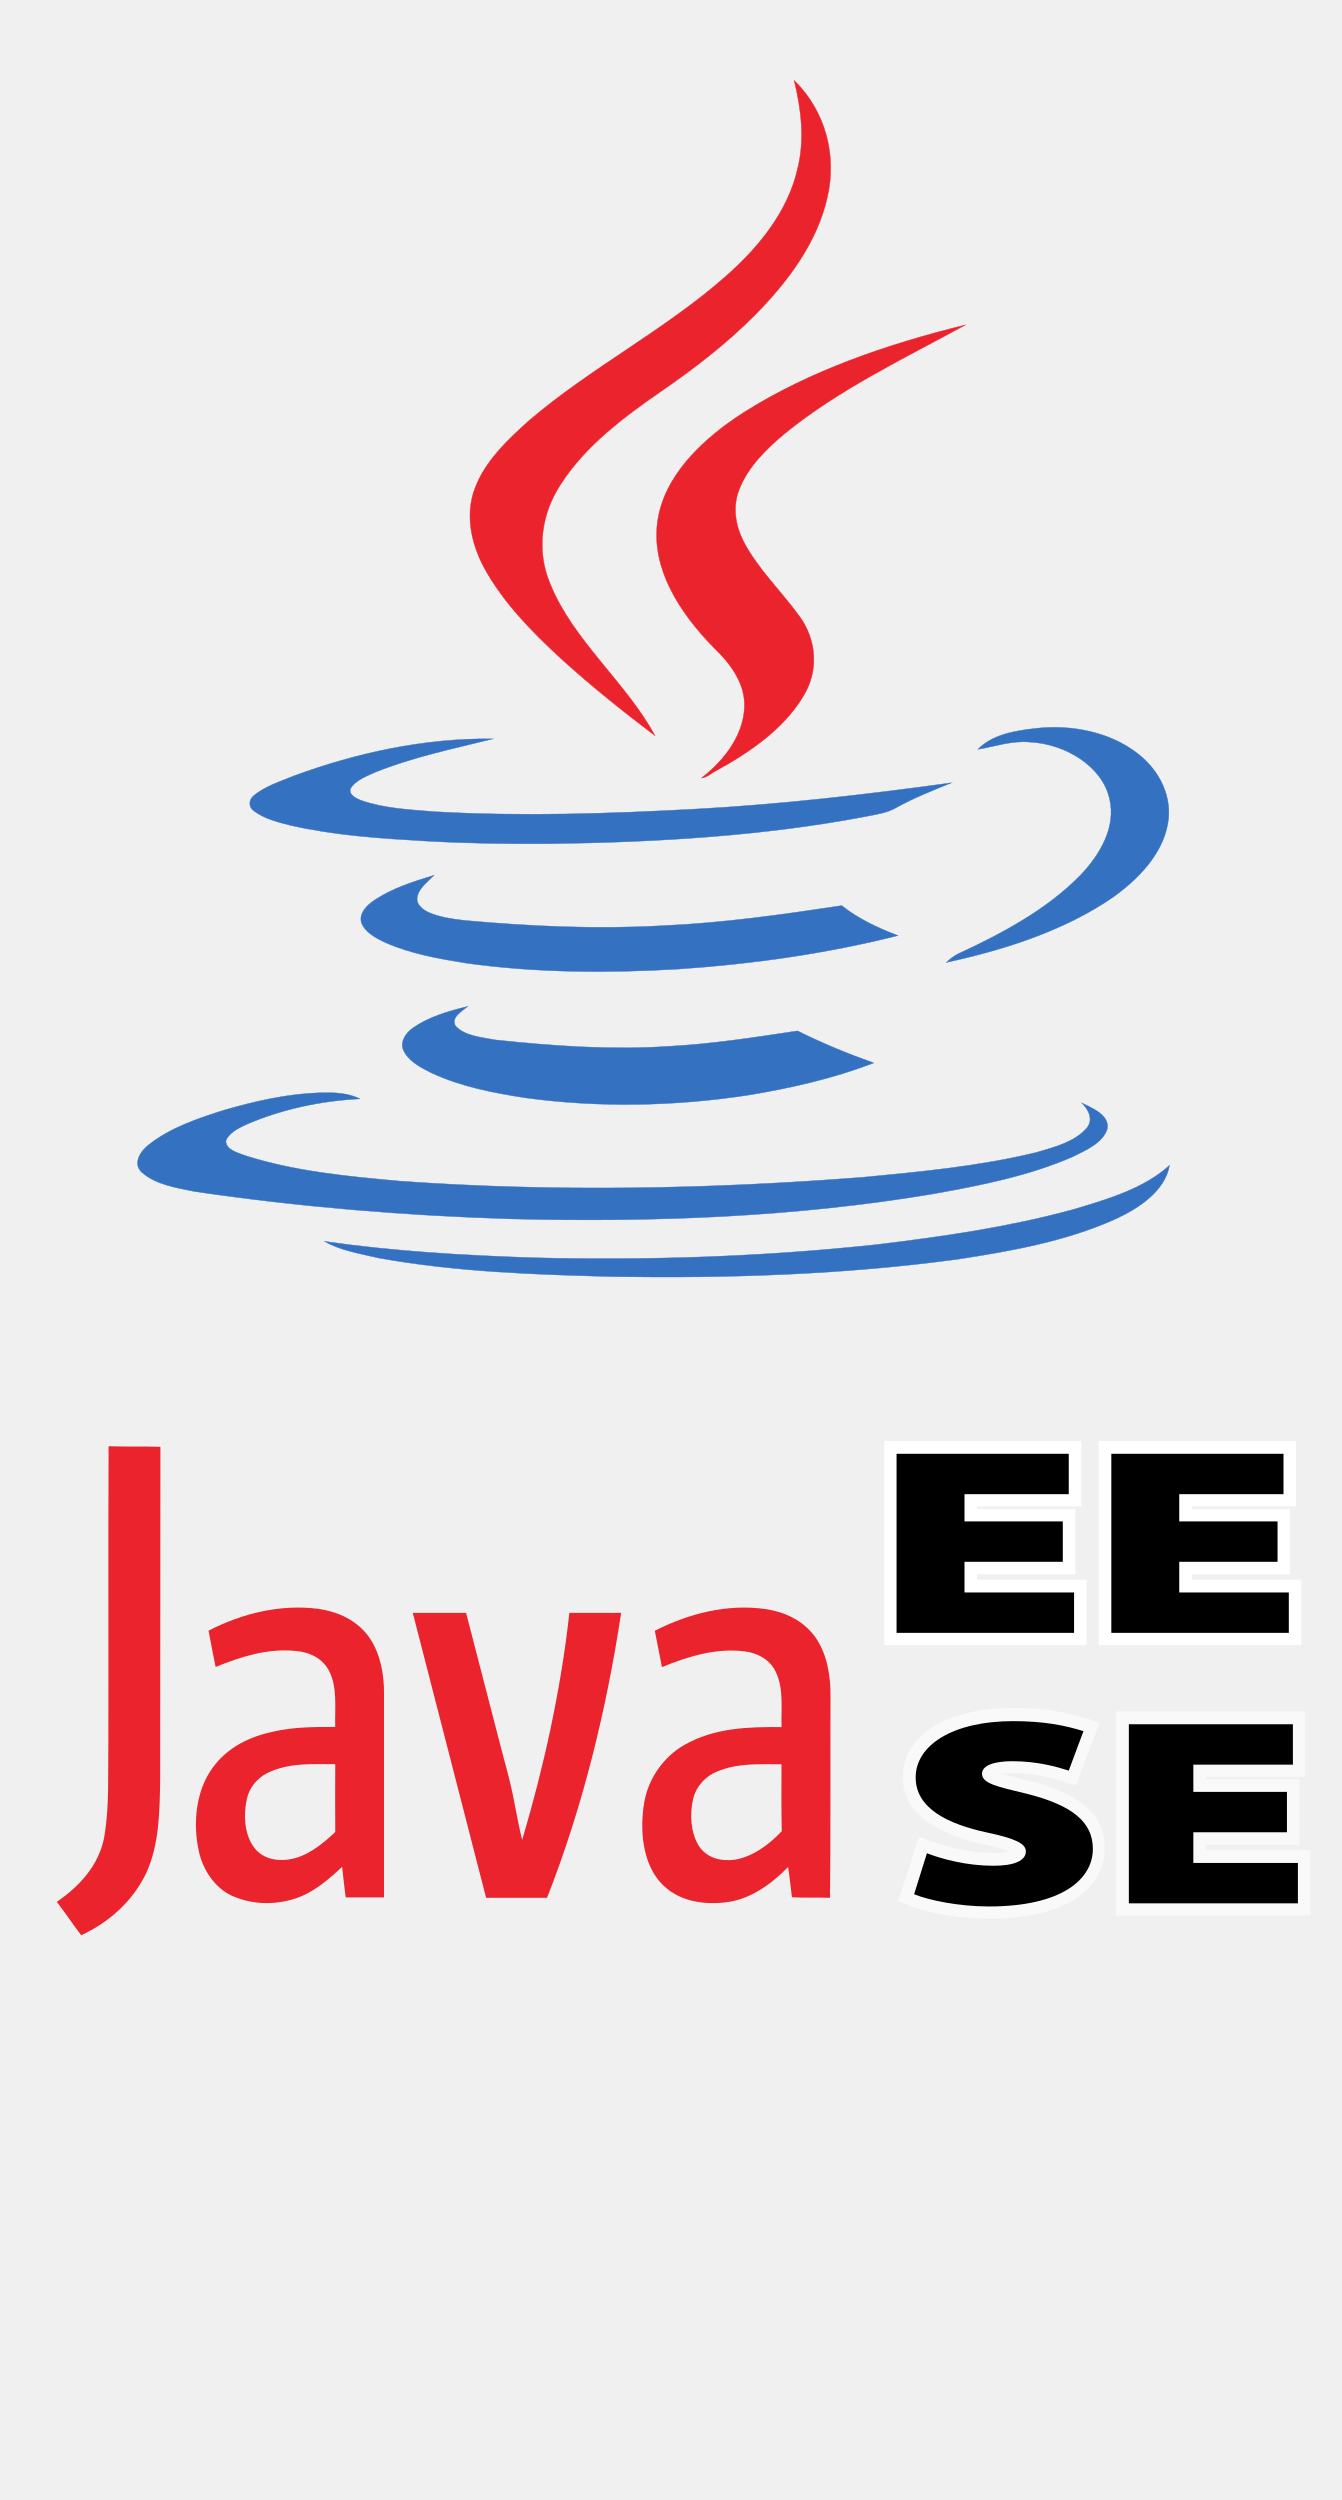
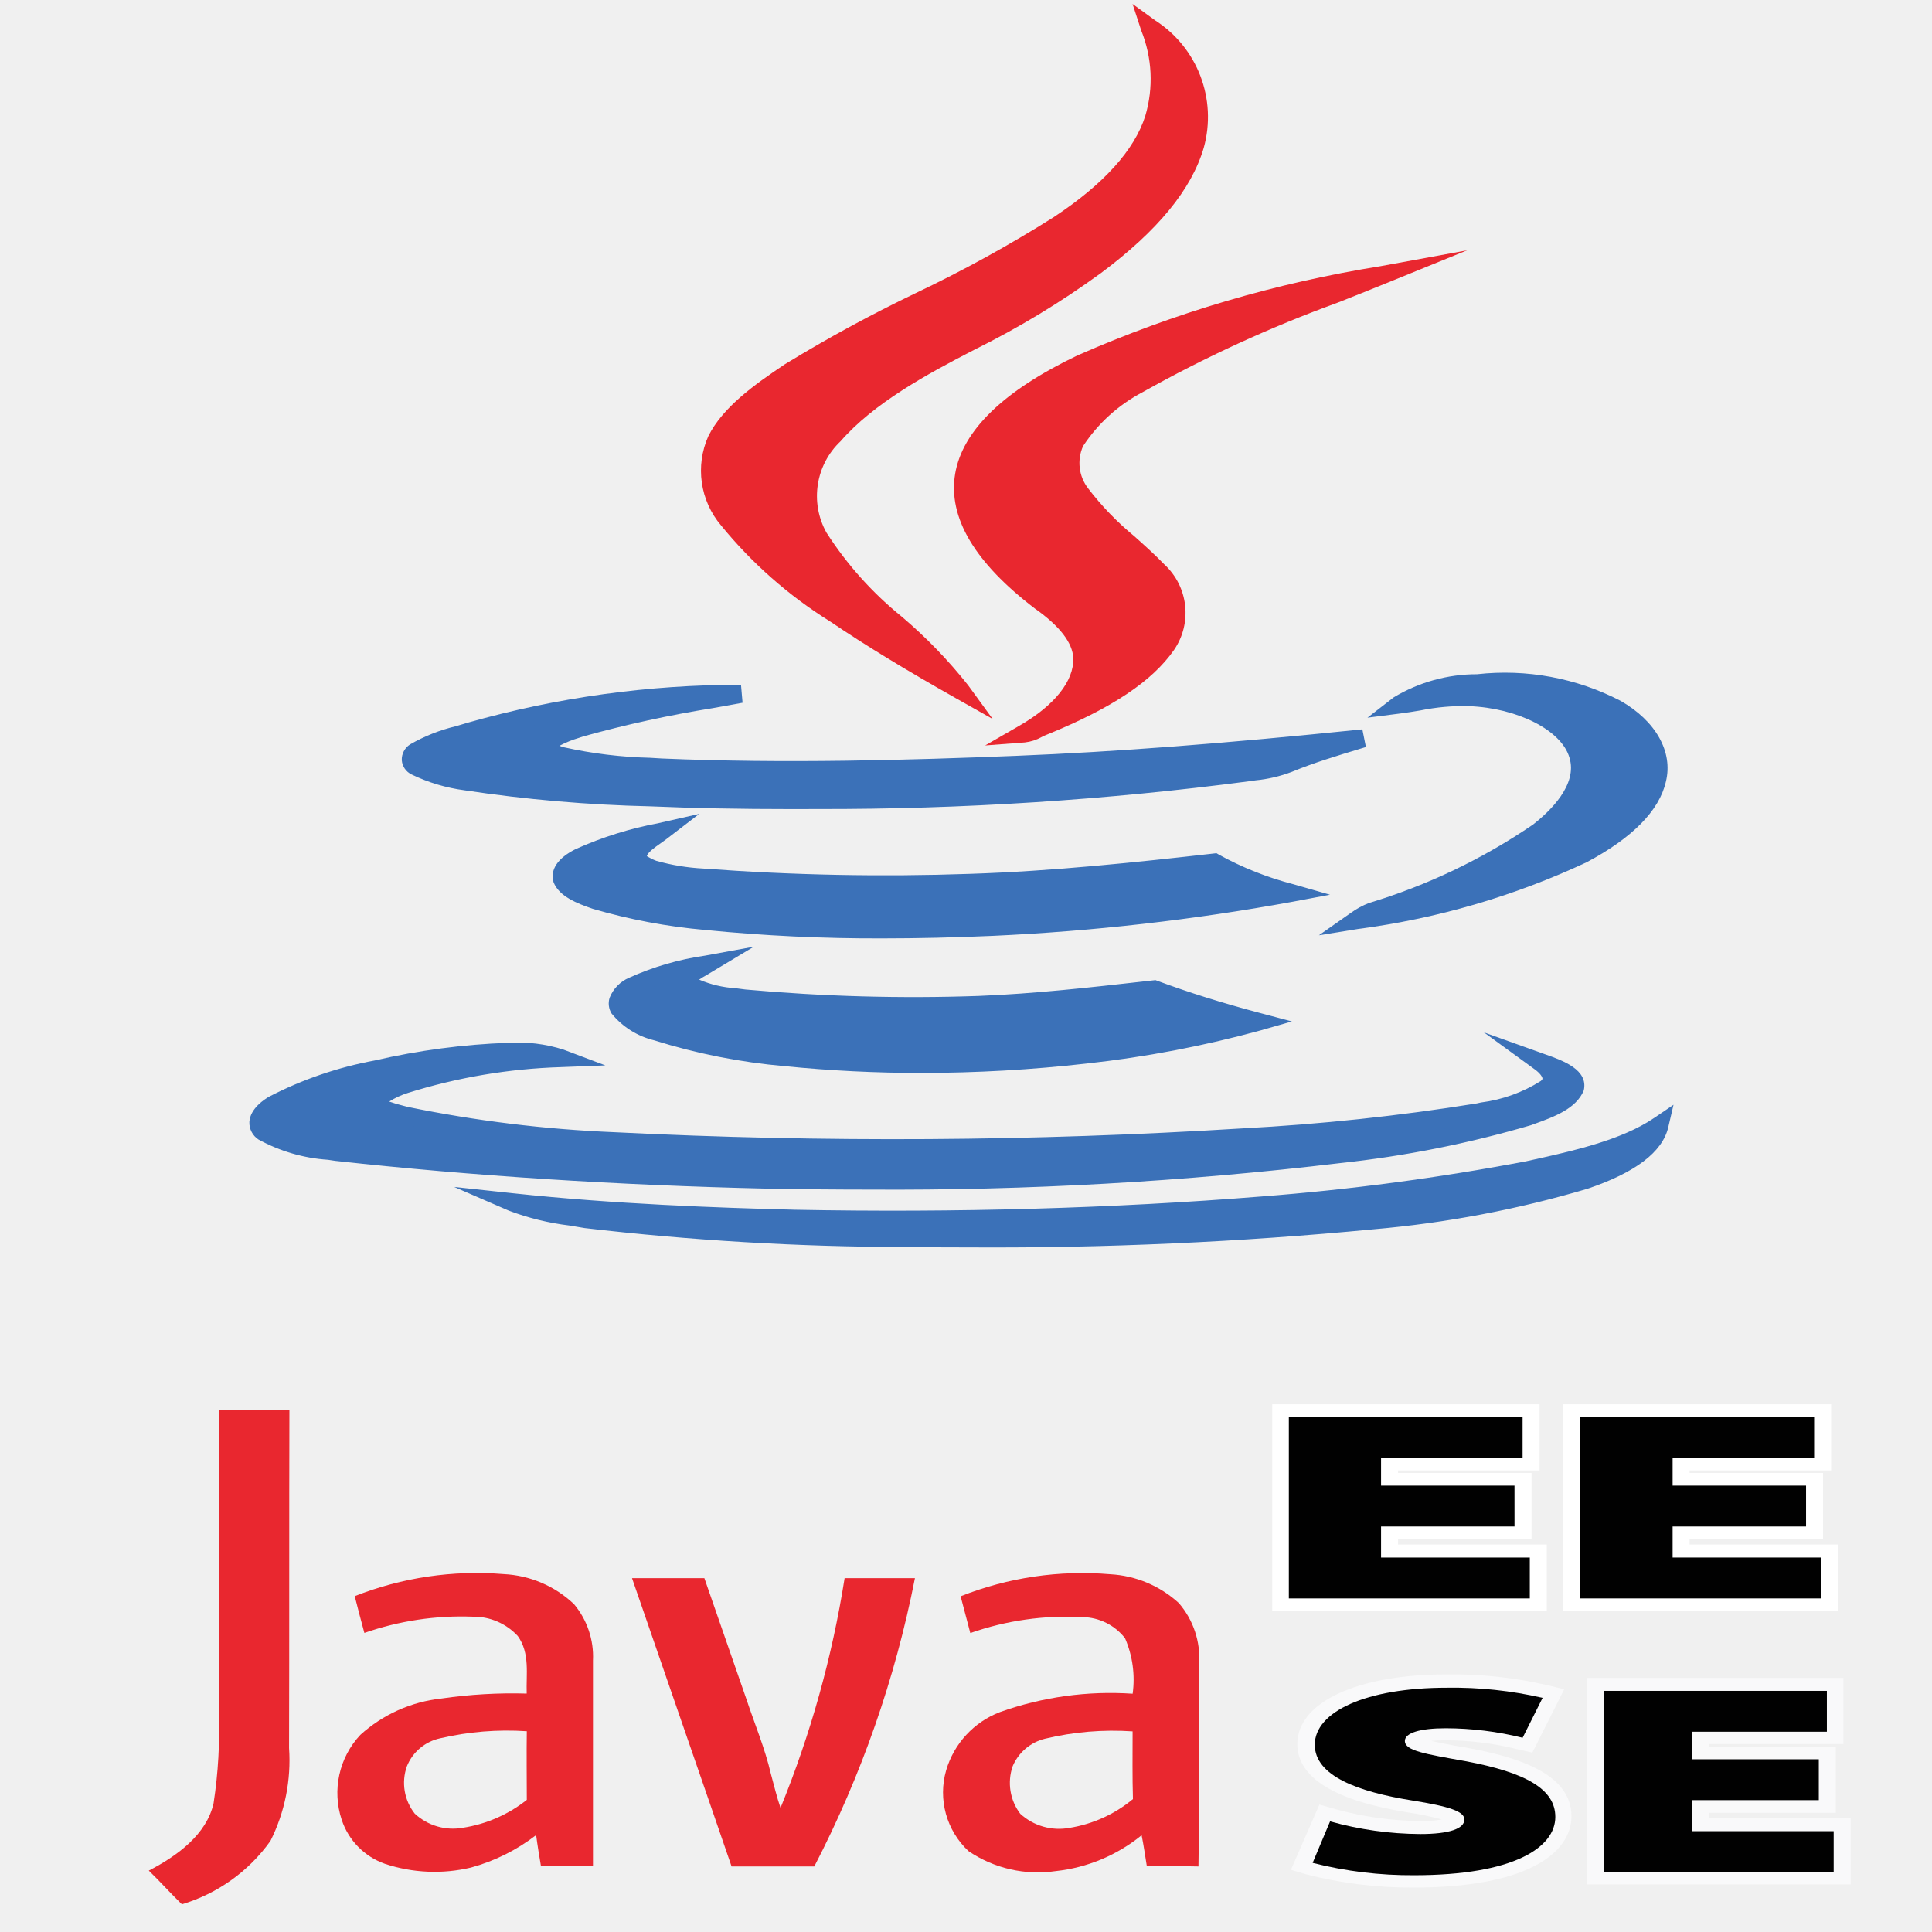
- <svg xmlns="http://www.w3.org/2000/svg" version="1.1" id="svg2" x="0px" y="0px" viewBox="0 0 428.4 798.6" style="enable-background:new 0 0 428.4 798.6;" xml:space="preserve">
-   <style type="text/css">
- 	.st0{fill:#EA232D;}
- 	.st1{fill:none;stroke:#EA232D;stroke-width:0.938;stroke-miterlimit:10;}
- 	.st2{fill:#3471C1;}
- 	.st3{fill:none;stroke:#3471C1;stroke-width:0.938;stroke-miterlimit:10;}
- 	.st4{fill:#FFFFFF;}
- 	.st5{fill:#F9F9F9;}
- </style>
-   <g id="g10" transform="matrix(1.333333,0,0,-1.333333,0,798.56)">
-     <g id="g12" transform="scale(0.1)">
-       <path id="path14" class="st0" d="M1902.7,5796.5c76.6-74.7,101.9-181.6,79.9-277.9c-23.6-108.2-93.8-203.9-176.1-286.3    c-66-66.3-141.9-125-221-179.5c-92.1-63.5-182.6-132-240.5-221.4c-48.9-72.6-60.3-162-26.9-240.9    c54.6-135.5,181.8-236,251.1-363.8c-76.6,58-151.7,118-221.8,181.6c-73.4,67-142.7,138.3-188.3,222.1    c-31,58.7-44.8,127.1-21.2,189.2c23.6,63.5,76.6,114.5,129.6,162c147.6,126.4,329.4,219.3,473.7,347.8    c79.9,70.5,145.9,155,168.8,252.1C1928.7,5652.7,1919.8,5726,1902.7,5796.5L1902.7,5796.5" />
-       <path id="path16" class="st1" d="M1902.7,5796.5c76.6-74.7,101.9-181.6,79.9-277.9c-23.6-108.2-93.8-203.9-176.1-286.3    c-66-66.3-141.9-125-221-179.5c-92.1-63.5-182.6-132-240.5-221.4c-48.9-72.6-60.3-162-26.9-240.9    c54.6-135.5,181.8-236,251.1-363.8c-76.6,58-151.7,118-221.8,181.6c-73.4,67-142.7,138.3-188.3,222.1    c-31,58.7-44.8,127.1-21.2,189.2c23.6,63.5,76.6,114.5,129.6,162c147.6,126.4,329.4,219.3,473.7,347.8    c79.9,70.5,145.9,155,168.8,252.1C1928.7,5652.7,1919.8,5726,1902.7,5796.5L1902.7,5796.5z" />
-       <path id="path18" class="st0" d="M1782,5001.2c158.2,99.9,343.2,163.4,530.8,209.5c-148.4-81-303.3-155-431.3-259.1    c-46.5-38.4-90.5-82.4-110.9-136.2c-15.5-39.8-9-83.8,9.8-121.5c34.2-67,92.1-121.5,136.2-183c37.5-52.4,44-119.4,15.5-176    c-43.2-83.1-128-143.8-216.1-192c-11.4-5.6-21.2-16.1-35.1-17.5c58.7,45.4,104.4,109.6,102.7,178.8    c-1.6,51.7-35.1,97.1-74.2,134.1c-80.7,82.4-148.4,187.1-134.5,298.2C1588.8,4847.5,1681.7,4936.9,1782,5001.2L1782,5001.2" />
-       <path id="path20" class="st1" d="M1782,5001.2c158.2,99.9,343.2,163.4,530.8,209.5c-148.4-81-303.3-155-431.3-259.1    c-46.5-38.4-90.5-82.4-110.9-136.2c-15.5-39.8-9-83.8,9.8-121.5c34.2-67,92.1-121.5,136.2-183c37.5-52.4,44-119.4,15.5-176    c-43.2-83.1-128-143.8-216.1-192c-11.4-5.6-21.2-16.1-35.1-17.5c58.7,45.4,104.4,109.6,102.7,178.8    c-1.6,51.7-35.1,97.1-74.2,134.1c-80.7,82.4-148.4,187.1-134.5,298.2C1588.8,4847.5,1681.7,4936.9,1782,5001.2z" />
-       <path id="path22" class="st2" d="M2342.9,4193.9c34.2,35.6,88.9,44.7,138.6,50.3c86.4,9.8,178.5-9.1,243.8-60.1    c53.8-41.2,84-105.4,72.6-167.6c-12.2-71.9-68.5-132-132.1-177.4c-115-78.9-256.8-125-398.7-155.7c8.2,7.7,17.1,14.7,27.7,20.3    c107.6,49.6,214.4,107.5,293.5,188.5c48.1,50.3,85.6,115.9,70.1,182.3c-16.3,76.8-103.5,132.7-192.4,136.9    C2423.6,4214.9,2383.7,4200.9,2342.9,4193.9L2342.9,4193.9" />
-       <path id="path24" class="st3" d="M2342.9,4193.9c34.2,35.6,88.9,44.7,138.6,50.3c86.4,9.8,178.5-9.1,243.8-60.1    c53.8-41.2,84-105.4,72.6-167.6c-12.2-71.9-68.5-132-132.1-177.4c-115-78.9-256.8-125-398.7-155.7c8.2,7.7,17.1,14.7,27.7,20.3    c107.6,49.6,214.4,107.5,293.5,188.5c48.1,50.3,85.6,115.9,70.1,182.3c-16.3,76.8-103.5,132.7-192.4,136.9    C2423.6,4214.9,2383.7,4200.9,2342.9,4193.9z" />
-       <path id="path26" class="st2" d="M704.1,4130.4c150,55.2,313.1,90.8,477,88.7c-95.4-23.7-193.2-44-282.9-80.3    c-21.2-9.8-45.7-18.9-57.9-37.7c-6.5-14.7,11.4-24.4,24.5-29.3c55.4-19.6,116.6-22.3,176.1-27.2c208.7-11.9,418.3-4.9,626.2,6.3    c205.5,11.2,409.3,34.9,612.3,62.8c-44.8-18.2-90.5-36.3-132.1-59.4c-21.2-12.6-47.3-16.1-71-20.9    c-249.5-47.5-505.5-62.1-759.9-65.6c-98.7-0.7-196.5,0.7-294.3,6.3c-109.3,6.3-219.3,13.3-326.1,37.7c-31,7.7-63.6,16.1-88.1,34.9    c-12.2,8.4-12.2,25.1-1.6,34.9C633.2,4105.2,670.7,4116.4,704.1,4130.4L704.1,4130.4" />
-       <path id="path28" class="st3" d="M704.1,4130.4c150,55.2,313.1,90.8,477,88.7c-95.4-23.7-193.2-44-282.9-80.3    c-21.2-9.8-45.7-18.9-57.9-37.7c-6.5-14.7,11.4-24.4,24.5-29.3c55.4-19.6,116.6-22.3,176.1-27.2c208.7-11.9,418.3-4.9,626.2,6.3    c205.5,11.2,409.3,34.9,612.3,62.8c-44.8-18.2-90.5-36.3-132.1-59.4c-21.2-12.6-47.3-16.1-71-20.9    c-249.5-47.5-505.5-62.1-759.9-65.6c-98.7-0.7-196.5,0.7-294.3,6.3c-109.3,6.3-219.3,13.3-326.1,37.7c-31,7.7-63.6,16.1-88.1,34.9    c-12.2,8.4-12.2,25.1-1.6,34.9C633.2,4105.2,670.7,4116.4,704.1,4130.4z" />
-       <path id="path30" class="st2" d="M896.5,3832.2c42.4,28.6,92.9,44.7,143.5,60.1c-16.3-16.8-39.1-32.8-40.8-55.9    c-0.8-14.7,13-25.8,26.9-32.8c26.9-11.9,57.1-16.1,87.2-19.6c156.5-14,314.7-21.6,472.9-12.6c144.3,6.3,287.8,26.5,430.5,48.2    c39.1-31.4,85.6-53.1,134.5-71.9c-172.1-43.3-349-68.4-526.7-80.3c-168-9.8-338.4-9.1-505.5,14c-66,10.5-133.7,22.3-194.1,48.9    c-24.5,11.2-52.2,25.8-59.5,50.3C860.6,3801.5,878.6,3820.3,896.5,3832.2L896.5,3832.2" />
-       <path id="path32" class="st3" d="M896.5,3832.2c42.4,28.6,92.9,44.7,143.5,60.1c-16.3-16.8-39.1-32.8-40.8-55.9    c-0.8-14.7,13-25.8,26.9-32.8c26.9-11.9,57.1-16.1,87.2-19.6c156.5-14,314.7-21.6,472.9-12.6c144.3,6.3,287.8,26.5,430.5,48.2    c39.1-31.4,85.6-53.1,134.5-71.9c-172.1-43.3-349-68.4-526.7-80.3c-168-9.8-338.4-9.1-505.5,14c-66,10.5-133.7,22.3-194.1,48.9    c-24.5,11.2-52.2,25.8-59.5,50.3C860.6,3801.5,878.6,3820.3,896.5,3832.2z" />
-       <path id="path34" class="st2" d="M991.1,3527.8c37.5,25.8,84,39.1,129.6,50.3c-14.7-11.9-40.8-26.5-29.4-46.8    c22-24.4,62.8-27.2,95.4-33.5c137.8-14.7,277.2-24.4,415-15.4c104.4,5.6,207.1,21.6,309,37c58.7-29.3,119.8-54.5,182.6-76.8    c-96.2-37-199.8-60.7-303.3-77.5c-174.5-26.5-354.7-30-530-6.3c-77.5,11.9-156.5,27.2-226.7,60.1c-26.9,13.3-55.4,28.6-66.9,54.5    C957.7,3493.5,972.3,3515.2,991.1,3527.8L991.1,3527.8" />
-       <path id="path36" class="st3" d="M991.1,3527.8c37.5,25.8,84,39.1,129.6,50.3c-14.7-11.9-40.8-26.5-29.4-46.8    c22-24.4,62.8-27.2,95.4-33.5c137.8-14.7,277.2-24.4,415-15.4c104.4,5.6,207.1,21.6,309,37c58.7-29.3,119.8-54.5,182.6-76.8    c-96.2-37-199.8-60.7-303.3-77.5c-174.5-26.5-354.7-30-530-6.3c-77.5,11.9-156.5,27.2-226.7,60.1c-26.9,13.3-55.4,28.6-66.9,54.5    C957.7,3493.5,972.3,3515.2,991.1,3527.8z" />
-       <path id="path38" class="st2" d="M538.6,3330.1c75,21.6,152.5,39.1,231.6,41.2c31.8,0.7,64.4-0.7,92.1-14.7    c-94.6-4.9-189.2-25.1-273.9-62.2c-18.8-9.1-40-19.6-47.3-38.4c0-21.6,28.5-28.6,47.3-35.6c118.2-37.7,244.6-49.6,368.5-60.8    c369.4-26.5,741.1-19.5,1110.5,9.1c139.4,13.3,279.7,26.5,415,59.4c43.2,12.6,92.1,25.1,120.7,58c17.1,19.5,5.7,44-11.4,60.7    c27.7-13.3,66.8-30,61.2-62.1c-10.6-33.5-50.6-51-83.2-67c-104.3-45.4-219.3-68.4-333.5-88.7c-331.8-55.9-671.8-68.4-1009.4-60.1    c-254.4,7.7-508.8,28.6-759.9,65.6c-44.8,9.1-95.4,16.8-128,46.8c-21.2,20.9-2.4,50.3,17.9,65.6    C408.1,3287.5,474.2,3309.9,538.6,3330.1L538.6,3330.1" />
-       <path id="path40" class="st3" d="M538.6,3330.1c75,21.6,152.5,39.1,231.6,41.2c31.8,0.7,64.4-0.7,92.1-14.7    c-94.6-4.9-189.2-25.1-273.9-62.2c-18.8-9.1-40-19.6-47.3-38.4c0-21.6,28.5-28.6,47.3-35.6c118.2-37.7,244.6-49.6,368.5-60.8    c369.4-26.5,741.1-19.5,1110.5,9.1c139.4,13.3,279.7,26.5,415,59.4c43.2,12.6,92.1,25.1,120.7,58c17.1,19.5,5.7,44-11.4,60.7    c27.7-13.3,66.8-30,61.2-62.1c-10.6-33.5-50.6-51-83.2-67c-104.3-45.4-219.3-68.4-333.5-88.7c-331.8-55.9-671.8-68.4-1009.4-60.1    c-254.4,7.7-508.8,28.6-759.9,65.6c-44.8,9.1-95.4,16.8-128,46.8c-21.2,20.9-2.4,50.3,17.9,65.6    C408.1,3287.5,474.2,3309.9,538.6,3330.1z" />
-       <path id="path42" class="st2" d="M2570.4,3091.3c82.4,24.4,170.4,50.3,231.6,106.1c-10.6-60.7-71.7-102.6-132.1-129.9    c-115.8-51.7-245.4-75.4-374.2-95c-272.3-37-548.7-46.1-825.1-41.9c-188.3,4.9-378.3,11.2-563.4,44.7    c-44,10.5-91.3,17.5-129.6,39.8c164.7-23.7,331.8-33.5,499-39.1c274.8-7,550.4,2.1,823.5,31.4    C2258.1,3026.4,2417.1,3049.4,2570.4,3091.3L2570.4,3091.3" />
-       <path id="path44" class="st3" d="M2570.4,3091.3c82.4,24.4,170.4,50.3,231.6,106.1c-10.6-60.7-71.7-102.6-132.1-129.9    c-115.8-51.7-245.4-75.4-374.2-95c-272.3-37-548.7-46.1-825.1-41.9c-188.3,4.9-378.3,11.2-563.4,44.7    c-44,10.5-91.3,17.5-129.6,39.8c164.7-23.7,331.8-33.5,499-39.1c274.8-7,550.4,2.1,823.5,31.4    C2258.1,3026.4,2417.1,3049.4,2570.4,3091.3z" />
-       <path id="path46" class="st0" d="M259.6,1809.8c0.6,237.9-0.6,475.9,0.6,714.5c41.4-1.4,82.7,0,124.1-1.4    c-0.6-266.2,0-533.2-0.6-800.1c-1.2-74.7-2.4-153.1-32.8-219.8c-33.5-71.1-93.1-121.1-156.3-150.2c-20.1,26.1-38.3,53.7-58.4,79.8    l0,0c51.1,35.5,102.2,86.3,114.3,159.6C262.1,1664,258.4,1737.2,259.6,1809.8L259.6,1809.8" />
-       <path id="path50" class="st0" d="M650.5,1745.9c-26.8-10.1-51.7-33.4-59-66.7c-8.5-37-6.1-80.5,14-111.7    c19.5-30.5,54.7-37.7,85.2-33.4c42.6,5.8,79.7,34.8,112.5,66c0,54.4-0.6,108.1,0,162.5C752.1,1762.6,699.8,1766.2,650.5,1745.9z     M499.6,2082.5c82.1,42.1,173.4,63.8,262.8,52.2c46.2-6.5,94.3-26.8,124.1-71.1c24.9-37.7,34.1-86.3,33.5-133.5    c0-162.5,0-324.2,0-486.7c-30.4,0-60.8,0-91.8,0c-3,23.9-6.1,48.6-8.5,73.3c-34.7-32.6-71.8-63.8-115-76.9    c-49.3-15.2-103.4-13.8-151.5,8.7c-37.1,18.1-66.3,58-76.6,104.5c-15.2,67.5-7.3,146.5,32.8,200.9c35.9,50,90,74.7,143.5,86.3    c49.3,11.6,99.8,11.6,150.2,11.6c-1.2,45.7,6.1,95.7-15.8,136.4c-17.6,31.2-49.9,43.5-79.7,45.7c-65.1,6.5-129.6-13.1-191-38.5    C510.6,2024.5,505.1,2053.5,499.6,2082.5" />
-       <path id="path54" class="st0" d="M1717.8,1744.9c-25.6-10.2-49.3-33.4-57.2-65.3c-8.5-37-6.1-80.5,13.4-112.4    c20.1-31.2,56-37.7,87-33.4c42,7.3,80.3,34.8,111.9,68.2c-1.2,52.9-0.6,106.6-0.6,160.3    C1820.6,1762.3,1767.7,1765.9,1717.8,1744.9z M1568.8,2082.2c82.7,42.1,174,64.6,264,52.2c45-6.5,91.2-26.1,121-68.2    c28-39.9,36.5-92.9,35.9-143.6c-0.6-160.3,0.6-319.9-1.2-480.2c-30.4,1.4-60.8-0.7-91.2,1.4c-3,24.7-5.5,48.6-9.1,72.5    c-42.6-43.5-93.7-79.1-151.5-84.9c-52.9-5.8-112.5,2.2-153.9,47.2c-43.2,47.9-50.5,125.5-39.5,191.5    c10.3,60.9,48.7,111,94.9,137.8c72.4,42.1,155.1,44.2,234.2,43.5c-1.2,44.2,5.5,91.4-13.4,131.3c-14.6,31.9-45.6,46.4-74.8,50.1    c-67.5,8.7-135-11.6-198.3-37.7C1580.4,2024.1,1574.3,2053.1,1568.8,2082.2" />
-       <path id="path58" class="st0" d="M988.9,2125.1c42.6,0,85.2,0,127.7,0c24.9-95.7,49.3-190.8,74.2-286.5    c14.6-58.8,32.8-116.8,43.2-177c5.5-26.8,10.3-54.4,17-80.5c52.3,176.3,92.5,358.3,113.1,544c41.3,0,82.7,0,124.1,0    c-35.9-235-92.4-466.4-177.6-682.6c-48.7,0-97.3,0-146,0C1106.3,1670.3,1047.3,1897.3,988.9,2125.1L988.9,2125.1" />
+ <svg xmlns="http://www.w3.org/2000/svg" id="Layer_1" data-name="Layer 1" viewBox="0 0 100 100">
+   <defs>
+     <style>.cls-1{fill:#e9272f;}.cls-2{fill:#3b71b8;}.cls-3{fill:#fff;}.cls-4{fill:#010101;}.cls-5{fill:#f9f9fa;}</style>
+   </defs>
+   <g id="g10">
+     <g id="g12">
+       <path id="path14" class="cls-1" d="M59.515,1.433a5.446,5.446,0,0,1,2.344,6.074c-.692,2.365-2.751,4.457-5.165,6.258A45.667,45.667,0,0,1,50.211,17.69c-2.701,1.388-5.356,2.885-7.054,4.84a4.373,4.373,0,0,0-.789,5.266C43.97,30.757,47.7,32.953,49.733,35.747c-2.247-1.268-4.449-2.579-6.505-3.97a22.259,22.259,0,0,1-5.523-4.855,3.952,3.952,0,0,1-.622-4.136c.692-1.388,2.247-2.503,3.801-3.541,4.329-2.763,9.662-4.794,13.894-7.602,2.344-1.541,4.279-3.388,4.951-5.511a7.225,7.225,0,0,0-.214-4.699h0" />
+       <path class="cls-1" d="M51.381,37.215l-1.879-1.06c-2.628-1.483-4.705-2.75-6.538-3.99a22.88,22.88,0,0,1-5.639-4.966,4.379,4.379,0,0,1-.661-4.625c.741-1.486,2.362-2.651,3.958-3.718a75.624,75.624,0,0,1,6.77-3.682A68.884,68.884,0,0,0,54.52,11.253c2.597-1.708,4.198-3.478,4.762-5.261a6.706,6.706,0,0,0-.212-4.413L58.621.205l1.169.849A5.941,5.941,0,0,1,62.307,7.645c-.634,2.166-2.379,4.293-5.333,6.497a45.248,45.248,0,0,1-6.549,3.965c-2.45,1.259-5.208,2.768-6.914,4.73a3.893,3.893,0,0,0-.735,4.727,18.317,18.317,0,0,0,3.911,4.364,24.878,24.878,0,0,1,3.425,3.544ZM60.364,2.836a6.68,6.68,0,0,1-.193,3.453c-.626,1.98-2.354,3.918-5.135,5.747a69.519,69.519,0,0,1-7.223,3.978,75.135,75.135,0,0,0-6.677,3.628c-1.483.991-2.994,2.071-3.634,3.355a3.602,3.602,0,0,0,.585,3.656A22.078,22.078,0,0,0,43.491,31.39c1.167.789,2.437,1.591,3.89,2.456-.433-.414-.882-.822-1.325-1.225a18.963,18.963,0,0,1-4.101-4.603,4.832,4.832,0,0,1,.854-5.803c1.809-2.082,4.659-3.643,7.187-4.942a44.402,44.402,0,0,0,6.415-3.881c2.786-2.079,4.42-4.046,4.996-6.015A4.676,4.676,0,0,0,60.364,2.836Z" />
+       <path id="path18" class="cls-1" d="M55.975,18.817a64.228,64.228,0,0,1,15.569-4.579c-4.353,1.77-8.896,3.388-12.65,5.663A8.587,8.587,0,0,0,55.64,22.879a2.554,2.554,0,0,0,.287,2.656c1.003,1.464,2.701,2.656,3.995,4a2.949,2.949,0,0,1,.455,3.847c-1.267,1.816-3.754,3.143-6.338,4.197a3.622,3.622,0,0,1-1.03.383c1.722-.992,3.062-2.396,3.012-3.908-.047-1.13-1.03-2.122-2.176-2.931-2.367-1.801-4.353-4.09-3.945-6.518.408-2.426,3.133-4.38,6.074-5.786h0" />
+       <path class="cls-1" d="M50.992,38.584l1.784-1.029c1.804-1.04,2.816-2.311,2.777-3.486-.033-.797-.698-1.662-1.978-2.564C50.447,29.125,49.06,26.78,49.438,24.526c.377-2.24,2.507-4.303,6.335-6.131l.003-.001A64.164,64.164,0,0,1,71.459,13.777l4.476-.82L71.72,14.672q-1.246.507-2.506,1.002a68.658,68.658,0,0,0-10.078,4.628,8.3,8.3,0,0,0-3.077,2.789,2.14,2.14,0,0,0,.259,2.183A15.024,15.024,0,0,0,58.71,27.753c.524.468,1.066.953,1.551,1.456a3.405,3.405,0,0,1,.505,4.434c-1.131,1.621-3.211,3.008-6.55,4.369a2.917,2.917,0,0,0-.296.134,2.291,2.291,0,0,1-.875.282Zm5.183-19.343c-2.43,1.162-5.41,3.048-5.812,5.44-.394,2.347,1.831,4.595,3.767,6.067,1.537,1.085,2.313,2.162,2.36,3.285a3.647,3.647,0,0,1-.837,2.32,10.88,10.88,0,0,0,4.339-3.24,2.479,2.479,0,0,0-.407-3.254c-.46-.478-.988-.95-1.5-1.407a15.67,15.67,0,0,1-2.544-2.653,3.02,3.02,0,0,1-.315-3.138,9.1,9.1,0,0,1,3.421-3.159,54.945,54.945,0,0,1,7.709-3.694A53.412,53.412,0,0,0,56.175,19.241Z" />
+       <path id="path22" class="cls-2" d="M72.426,36.464a7.989,7.989,0,0,1,4.065-1.099,12.667,12.667,0,0,1,7.151,1.314c1.578.9,2.464,2.304,2.129,3.663-.358,1.572-2.009,2.885-3.875,3.878A40.332,40.332,0,0,1,70.203,47.623a3.873,3.873,0,0,1,.812-.444,31.125,31.125,0,0,0,8.609-4.12c1.411-1.099,2.511-2.533,2.056-3.985-.478-1.679-3.036-2.901-5.643-2.993a18.89,18.89,0,0,0-3.611.383h0" />
+       <path class="cls-2" d="M68.264,48.411l1.67-1.171a4.275,4.275,0,0,1,.91-.496A30.9,30.9,0,0,0,79.34,42.686c.893-.695,2.33-2.075,1.893-3.472-.401-1.41-2.689-2.575-5.212-2.664a10.939,10.939,0,0,0-2.497.221c-.346.057-.69.114-1.038.158l-1.706.218,1.359-1.053a8.346,8.346,0,0,1,4.313-1.196,13.024,13.024,0,0,1,7.426,1.375c1.826,1.042,2.728,2.645,2.349,4.181-.342,1.502-1.725,2.911-4.108,4.179a40.297,40.297,0,0,1-11.841,3.453Zm9.286-12.63c2.296.441,4.158,1.679,4.581,3.164.446,1.424-.341,3.02-2.219,4.483a23.252,23.252,0,0,1-4.974,2.77,31.243,31.243,0,0,0,6.745-2.396c2.097-1.116,3.354-2.35,3.631-3.564.276-1.121-.454-2.325-1.904-3.152A11.796,11.796,0,0,0,77.55,35.781Z" />
+       <path id="path26" class="cls-2" d="M24.359,37.852A51.524,51.524,0,0,1,38.35,35.913a78.913,78.913,0,0,0-8.298,1.755,4.105,4.105,0,0,0-1.698.824c-.191.321.334.533.719.64a27.122,27.122,0,0,0,5.165.595c6.121.26,12.269.107,18.367-.138,6.027-.245,12.005-.763,17.959-1.373-1.314.398-2.654.793-3.875,1.298a8.346,8.346,0,0,1-2.082.457,171.77,171.77,0,0,1-22.288,1.434c-2.895.015-5.763-.015-8.632-.138a76.813,76.813,0,0,1-9.565-.824,8.484,8.484,0,0,1-2.584-.763.416.416,0,0,1-.047-.763,11.905,11.905,0,0,1,2.869-1.067h0" />
+       <path class="cls-2" d="M40.969,41.878c-2.712,0-5.059-.046-7.303-.142a75.865,75.865,0,0,1-9.623-.831,8.963,8.963,0,0,1-2.738-.818.898.898,0,0,1-.509-.739.929.929,0,0,1,.429-.817,8.867,8.867,0,0,1,2.372-.942c.21-.061.419-.122.623-.185l.016-.005A51.584,51.584,0,0,1,38.354,35.444l.081.93-1.53.277a61.032,61.032,0,0,0-6.717,1.466l-.225.076a5.455,5.455,0,0,0-1.006.409,2.426,2.426,0,0,0,.241.079,23.081,23.081,0,0,0,4.447.542l.621.037c6.363.27,12.832.082,18.319-.138,5.212-.211,10.741-.634,17.93-1.371l.184.915-.247.075c-1.21.366-2.462.744-3.583,1.208A7.155,7.155,0,0,1,64.99,40.39l-.313.045a168.82,168.82,0,0,1-22.354,1.44Q41.63,41.879,40.969,41.878ZM24.491,38.302c-.206.064-.418.126-.631.188a8.233,8.233,0,0,0-2.112.821,9.791,9.791,0,0,0,2.459.672,75.227,75.227,0,0,0,9.5.817c2.594.111,5.333.155,8.61.137A168.095,168.095,0,0,0,64.541,39.508l.316-.046a6.491,6.491,0,0,0,1.642-.374c-5.289.495-9.684.801-13.876.971-5.507.221-12,.41-18.405.138l-.626-.037a23.767,23.767,0,0,1-4.639-.573c-.598-.167-.932-.389-1.058-.703a.699.699,0,0,1,.057-.629,3.599,3.599,0,0,1,1.714-.949l.234-.08q.546-.164,1.103-.31A56.213,56.213,0,0,0,24.491,38.302Z" />
+       <path id="path30" class="cls-2" d="M30.002,44.37a18.721,18.721,0,0,1,4.209-1.314c-.478.367-1.147.717-1.197,1.222-.023.321.381.564.789.717a11.437,11.437,0,0,0,2.558.428,127.49,127.49,0,0,0,13.87.275c4.232-.138,8.441-.579,12.627-1.054a16.651,16.651,0,0,0,3.945,1.572A115.166,115.166,0,0,1,51.355,47.973a102.022,102.022,0,0,1-14.827-.306,29.797,29.797,0,0,1-5.693-1.069c-.719-.245-1.531-.564-1.745-1.1-.141-.457.387-.868.912-1.128h0" />
+       <path class="cls-2" d="M45.68,48.571a89.704,89.704,0,0,1-9.199-.438,30.175,30.175,0,0,1-5.791-1.09c-.835-.284-1.745-.646-2.035-1.371-.202-.65.217-1.264,1.137-1.721A18.954,18.954,0,0,1,34.108,42.6l2.085-.473-1.696,1.302c-.103.079-.213.157-.325.235-.283.199-.672.472-.69.66.013-.022.142.103.488.232a11.08,11.08,0,0,0,2.433.4,126.24,126.24,0,0,0,13.81.274c4.302-.14,8.581-.596,12.594-1.051l.157-.018.136.081a16.501,16.501,0,0,0,3.834,1.523l1.906.546-1.949.366a116.066,116.066,0,0,1-15.511,1.763C49.388,48.527,47.493,48.571,45.68,48.571ZM32.627,43.922a12.64,12.64,0,0,0-2.414.867L30.21,44.79c-.514.254-.694.5-.672.57.141.349,1.091.672,1.448.794a29.448,29.448,0,0,0,5.597,1.047,101.243,101.243,0,0,0,14.752.303,118.224,118.224,0,0,0,13.523-1.419,13.658,13.658,0,0,1-2.103-.957c-3.987.451-8.232.9-12.509,1.039A126.919,126.919,0,0,1,36.33,45.892a11.832,11.832,0,0,1-2.673-.451c-.966-.363-1.135-.851-1.11-1.197A1.147,1.147,0,0,1,32.627,43.922Z" />
+       <path id="path34" class="cls-2" d="M32.777,51.024a14.066,14.066,0,0,1,3.801-1.099c-.431.26-1.197.579-.862,1.023a6.114,6.114,0,0,0,2.798.732,95.532,95.532,0,0,0,12.172.337c3.062-.122,6.074-.472,9.063-.809,1.722.64,3.514,1.191,5.356,1.679a57.771,57.771,0,0,1-8.896,1.694,73.617,73.617,0,0,1-15.545.138,31.224,31.224,0,0,1-6.649-1.314,3.804,3.804,0,0,1-1.962-1.191c-.255-.439.173-.914.725-1.189h0" />
+       <path class="cls-2" d="M47.694,55.535a70.777,70.777,0,0,1-7.077-.351A31.722,31.722,0,0,1,33.86,53.847a4.079,4.079,0,0,1-2.21-1.395.995.995,0,0,1-.098-.806,1.881,1.881,0,0,1,1.013-1.04,14.547,14.547,0,0,1,3.929-1.143l2.524-.462L36.6,50.453a4.316,4.316,0,0,0-.412.252,5.675,5.675,0,0,0,1.897.446l.496.065a96.495,96.495,0,0,0,12.082.333c2.901-.116,5.797-.442,8.599-.758l.545-.061.104.039c1.626.604,3.363,1.149,5.314,1.665l1.645.435-1.636.468a57.812,57.812,0,0,1-8.969,1.709A76.262,76.262,0,0,1,47.694,55.535ZM35.166,50.692a9.799,9.799,0,0,0-2.175.749l-.004.002a1.061,1.061,0,0,0-.536.472c.276.515,1.149.837,1.726,1.05a30.905,30.905,0,0,0,6.54,1.287,72.876,72.876,0,0,0,15.439-.138A62.81,62.81,0,0,0,63.31,52.875c-1.282-.375-2.478-.768-3.619-1.188l-.323.036c-2.817.317-5.731.645-8.662.763a97.946,97.946,0,0,1-12.228-.339l-.509-.065a5.094,5.094,0,0,1-2.55-.771l-.076-.08A.807.807,0,0,1,35.166,50.692Z" />
+       <path id="path38" class="cls-2" d="M19.505,55.346a35.79,35.79,0,0,1,6.793-.9,7.462,7.462,0,0,1,2.701.321,29.937,29.937,0,0,0-8.034,1.36c-.551.199-1.173.428-1.387.839,0,.472.836.625,1.387.778a66.503,66.503,0,0,0,10.808,1.329,293.842,293.842,0,0,0,32.572-.199,113.905,113.905,0,0,0,12.172-1.298,8.469,8.469,0,0,0,3.54-1.268c.501-.426.167-.962-.334-1.327.812.291,1.959.656,1.795,1.357-.311.732-1.484,1.115-2.44,1.464a55.841,55.841,0,0,1-9.782,1.939A207.969,207.969,0,0,1,39.69,61.055c-7.462-.168-14.924-.625-22.288-1.434a9.518,9.518,0,0,1-3.754-1.023c-.622-.457-.07-1.099.525-1.434a19.462,19.462,0,0,1,5.332-1.819h0" />
+       <path class="cls-2" d="M45.02,61.573q-2.611,0-5.338-.05c-7.72-.174-15.233-.657-22.331-1.437l-.378-.056a8.692,8.692,0,0,1-3.59-1.047,1.042,1.042,0,0,1-.476-.912c.043-.705.804-1.187,1.036-1.316a19.681,19.681,0,0,1,5.456-1.866l.008-.002a36.41,36.41,0,0,1,6.882-.911,7.83,7.83,0,0,1,2.876.351l2.168.818-2.315.089a29.523,29.523,0,0,0-7.906,1.336,4.113,4.113,0,0,0-.966.446,7.538,7.538,0,0,0,.73.217l.215.057a66.691,66.691,0,0,0,10.715,1.313,290.824,290.824,0,0,0,32.513-.199,114.257,114.257,0,0,0,12.115-1.291l.222-.049a7.597,7.597,0,0,0,3.098-1.114c.04-.034.086-.081.084-.121-.003-.093-.127-.279-.389-.471l-2.642-1.922,3.204,1.147c.883.313,2.215.787,1.964,1.859-.395.95-1.539,1.364-2.549,1.73l-.186.068a56.375,56.375,0,0,1-9.881,1.963A195.468,195.468,0,0,1,45.02,61.573Zm-25.413-5.77a18.987,18.987,0,0,0-5.196,1.765c-.364.205-.561.457-.568.561-.001.017.033.056.082.091a8.117,8.117,0,0,0,3.185.884l.363.054c7.052.774,14.537,1.256,22.229,1.429a207.019,207.019,0,0,0,29.537-1.31c2.282-.303,4.654-.641,6.929-1.163-3.846.664-7.841.947-11.709,1.222a291.644,291.644,0,0,1-32.709.205,67.484,67.484,0,0,1-10.892-1.341l-.218-.058c-.609-.159-1.529-.398-1.529-1.177V56.85l.053-.102a2.834,2.834,0,0,1,1.644-1.062q.526-.173,1.077-.325C21.058,55.501,20.291,55.656,19.607,55.803Zm61.166.096a1.081,1.081,0,0,1-.411.767,3.401,3.401,0,0,1-.447.32,2.181,2.181,0,0,0,1.173-.83C81.1,56.088,80.966,55.996,80.772,55.898Z" />
+       <path id="path42" class="cls-2" d="M79.099,60.565c2.417-.533,4.998-1.099,6.793-2.319-.311,1.327-2.103,2.243-3.875,2.839a54.829,54.829,0,0,1-10.976,2.077,216.314,216.314,0,0,1-24.201.916,145.209,145.209,0,0,1-16.525-.977,17.598,17.598,0,0,1-3.801-.87c4.831.518,9.732.732,14.636.855,8.06.153,16.144-.046,24.154-.686A125.576,125.576,0,0,0,79.099,60.565h0" />
+       <path class="cls-2" d="M50.31,64.566q-1.707,0-3.474-.02a145.011,145.011,0,0,1-16.582-.982c-.272-.048-.528-.09-.786-.132a13.407,13.407,0,0,1-3.14-.772l-2.821-1.224,3.058.328c5.247.561,10.558.75,14.598.852,8.34.159,16.45-.072,24.105-.685A125.029,125.029,0,0,0,79.001,60.106l.022-.005c2.404-.53,4.891-1.078,6.604-2.243l.994-.675-.274,1.169C86.05,59.627,84.644,60.696,82.167,61.53a55.891,55.891,0,0,1-11.072,2.098A206.413,206.413,0,0,1,50.31,64.566Zm-3.805-.964c.115.002.23.005.345.007a214.822,214.822,0,0,0,24.145-.914,55.033,55.033,0,0,0,10.874-2.054,11.615,11.615,0,0,0,2.034-.88,35.159,35.159,0,0,1-4.678,1.256l-.033.007a125.879,125.879,0,0,1-13.846,1.842C59.309,63.35,52.992,63.596,46.505,63.602Z" />
+       <path id="path46" class="cls-1" d="M11.322,88.577c.018-5.2-.018-10.402.018-15.618,1.214.031,2.426,0,3.64.031-.018,5.819,0,11.655-.018,17.489a9.319,9.319,0,0,1-.962,4.805A8.685,8.685,0,0,1,9.415,98.567c-.59-.57-1.123-1.174-1.713-1.744h0c1.499-.776,2.998-1.886,3.353-3.489a24.812,24.812,0,0,0,.267-4.756h0" />
+       <path id="path50" class="cls-1" d="M22.787,89.974a2.396,2.396,0,0,0-1.73,1.458,2.568,2.568,0,0,0,.411,2.442,2.905,2.905,0,0,0,2.499.73,7.046,7.046,0,0,0,3.3-1.443c0-1.189-.018-2.363,0-3.552A15.158,15.158,0,0,0,22.787,89.974Zm-4.426-7.358a17.194,17.194,0,0,1,7.708-1.141,5.679,5.679,0,0,1,3.64,1.554,4.223,4.223,0,0,1,.983,2.918V96.586H27.999c-.088-.522-.179-1.062-.249-1.602a9.7,9.7,0,0,1-3.373,1.681,8.149,8.149,0,0,1-4.444-.19,3.621,3.621,0,0,1-2.247-2.284,4.402,4.402,0,0,1,.962-4.391,7.438,7.438,0,0,1,4.209-1.886,25.508,25.508,0,0,1,4.405-.254c-.035-.999.179-2.092-.463-2.982a3.112,3.112,0,0,0-2.338-.999A15.292,15.292,0,0,0,18.86,84.52c-.176-.636-.337-1.27-.499-1.904" />
+       <path id="path54" class="cls-1" d="M54.092,89.996a2.447,2.447,0,0,0-1.678,1.427,2.646,2.646,0,0,0,.393,2.457,2.97,2.97,0,0,0,2.552.73A6.829,6.829,0,0,0,58.641,93.12c-.035-1.156-.018-2.33-.018-3.504A15.01,15.01,0,0,0,54.092,89.996Zm-4.37-7.373a17.107,17.107,0,0,1,7.743-1.141,5.713,5.713,0,0,1,3.549,1.491,4.361,4.361,0,0,1,1.053,3.139c-.018,3.504.018,6.993-.035,10.496-.892-.031-1.783.015-2.675-.031-.088-.54-.161-1.062-.267-1.585a8.466,8.466,0,0,1-4.444,1.856,6.39,6.39,0,0,1-4.514-1.032,4.147,4.147,0,0,1-1.159-4.186,4.619,4.619,0,0,1,2.784-3.012,16.986,16.986,0,0,1,6.869-.951,5.406,5.406,0,0,0-.393-2.87,2.835,2.835,0,0,0-2.194-1.095,15.074,15.074,0,0,0-5.816.824c-.161-.634-.34-1.268-.502-1.904" />
+       <path id="path58" class="cls-1" d="M32.712,81.685H36.458c.73,2.092,1.446,4.171,2.176,6.263.428,1.285.962,2.553,1.267,3.869.161.586.302,1.189.499,1.76a53.606,53.606,0,0,0,3.317-11.891h3.64a55.759,55.759,0,0,1-5.209,14.921H37.866c-1.71-4.979-3.44-9.941-5.153-14.921h0" />
    </g>
  </g>
-   <g>
-     <g>
-       <polygon class="st4" points="282.5,525.5 282.5,460.3 345.4,460.3 345.4,481.2 312.1,481.2 312.1,482 343.5,482 343.5,502.9     312.1,502.9 312.1,504.6 347.1,504.6 347.1,525.5   " />
-       <polygon class="st4" points="351,525.5 351,460.3 414,460.3 414,481.2 380.7,481.2 380.7,482 412.1,482 412.1,502.9 380.7,502.9     380.7,504.6 415.7,504.6 415.7,525.5   " />
-     </g>
-     <g>
-       <g>
-         <path d="M339.5,498.9h-31.4v9.8h35v12.9h-56.7v-57.2h55v12.9h-33.3v8.7h31.4V498.9z" />
-         <path d="M408.1,498.9h-31.4v9.8h35v12.9H355v-57.2h55v12.9h-33.3v8.7h31.4V498.9z" />
-       </g>
-     </g>
-   </g>
-   <g>
-     <g>
-       <path class="st5" d="M315.8,612.9c-10.3,0-20.1-2.1-25.4-4.2l-3.5-1.4l6.7-20.6l3.9,1.5c3,1.1,10.8,3.7,19.8,3.7    c2.5,0,4.1-0.2,5.1-0.5c-1.3-0.5-3.7-1.3-7.9-2.2c-17.3-3.7-26.1-11-26.1-21.6c0-13.2,14.1-22,35.1-22c9.2,0,16.5,1.1,23.7,3.4    l4,1.3l-7.5,20l-3.6-1.1c-2.9-0.9-8.8-2.8-16.9-2.8c-1.3,0-2.4,0.1-3.3,0.2c2,0.6,4.9,1.4,7.7,2l1.2,0.3    c10.4,2.6,24.1,7.6,24.1,21.4C353,601.4,343.2,612.9,315.8,612.9z" />
-       <polygon class="st5" points="356.5,611.9 356.5,546.7 416.9,546.7 416.9,567.6 385.2,567.6 385.2,568.4 415.1,568.4 415.1,589.3     385.2,589.3 385.2,591 418.6,591 418.6,611.9   " />
-     </g>
-     <g>
-       <g>
-         <path d="M296.1,592c4.9,1.9,12.8,4,21.2,4c6.9,0,10.4-1.7,10.4-4.6c0-2.5-3.4-4.1-12.3-6c-12.6-2.7-22.9-7.7-22.9-17.6     c0-10.4,12-18,31.1-18c10,0,16.8,1.4,22.5,3.2l-4.7,12.6c-3.5-1.1-9.7-3-18.1-3c-6.1,0-9.6,1.5-9.6,4c0,3.1,4.7,4.1,14.3,6.4     c14.3,3.6,21.1,8.9,21.1,17.6c0,9.6-9.7,18.4-33.2,18.4c-9.7,0-19.2-2-23.9-3.9L296.1,592z" />
-         <path d="M411.1,585.3h-29.9v9.8h33.4v12.9h-54v-57.2h52.4v12.9h-31.8v8.7h29.9V585.3z" />
-       </g>
-     </g>
-   </g>
+   <polygon class="cls-3" points="65.852 83.372 65.852 72.683 79.689 72.683 79.689 76.109 72.363 76.109 72.363 76.24 79.271 76.24 79.271 79.667 72.363 79.667 72.363 79.945 80.062 79.945 80.062 83.372 65.852 83.372" />
+   <polygon class="cls-3" points="80.92 83.372 80.92 72.683 94.779 72.683 94.779 76.109 87.454 76.109 87.454 76.24 94.361 76.24 94.361 79.667 87.454 79.667 87.454 79.945 95.153 79.945 95.153 83.372 80.92 83.372" />
+   <path class="cls-4" d="M78.391,79.011H71.483v1.607h7.699v2.115H66.71V73.355H78.809V75.47H71.483V76.896h6.907Z" />
+   <path class="cls-4" d="M93.481,79.011H86.574v1.607h7.699v2.115H81.8V73.355h12.099V75.47H86.574V76.896h6.907Z" />
+   <path class="cls-5" d="M73.177,97.7a21.843,21.843,0,0,1-5.588-.689l-.77-.23,1.474-3.377.858.246a17.089,17.089,0,0,0,4.356.607,5.512,5.512,0,0,0,1.122-.082,14.912,14.912,0,0,0-1.738-.361c-3.806-.607-5.742-1.803-5.742-3.541,0-2.164,3.102-3.607,7.721-3.607a21.739,21.739,0,0,1,5.214.557l.88.213-1.65,3.279-.792-.18a15.559,15.559,0,0,0-3.718-.459c-.286,0-.528.016-.726.033.44.098,1.078.23,1.694.328l.264.049c2.288.426,5.301,1.246,5.301,3.508C81.36,95.815,79.205,97.7,73.177,97.7Z" />
+   <polygon class="cls-5" points="82.13 97.536 82.13 86.847 95.417 86.847 95.417 90.273 88.444 90.273 88.444 90.405 95.021 90.405 95.021 93.831 88.444 93.831 88.444 94.11 95.791 94.11 95.791 97.536 82.13 97.536" />
+   <path class="cls-4" d="M68.844,94.274a17.632,17.632,0,0,0,4.664.656c1.518,0,2.288-.279,2.288-.754,0-.41-.748-.672-2.706-.984-2.772-.443-5.037-1.262-5.037-2.885,0-1.705,2.64-2.951,6.841-2.951a20.685,20.685,0,0,1,4.95.525l-1.034,2.066a16.648,16.648,0,0,0-3.982-.492c-1.342,0-2.112.246-2.112.656,0,.508,1.034.672,3.146,1.049,3.146.59,4.641,1.459,4.641,2.885,0,1.574-2.134,3.017-7.303,3.017a20.769,20.769,0,0,1-5.258-.639Z" />
+   <path class="cls-4" d="M94.141,93.175H87.564v1.607h7.347v2.115H83.032V87.519h11.527v2.115H87.564V91.06h6.577Z" />
</svg>
